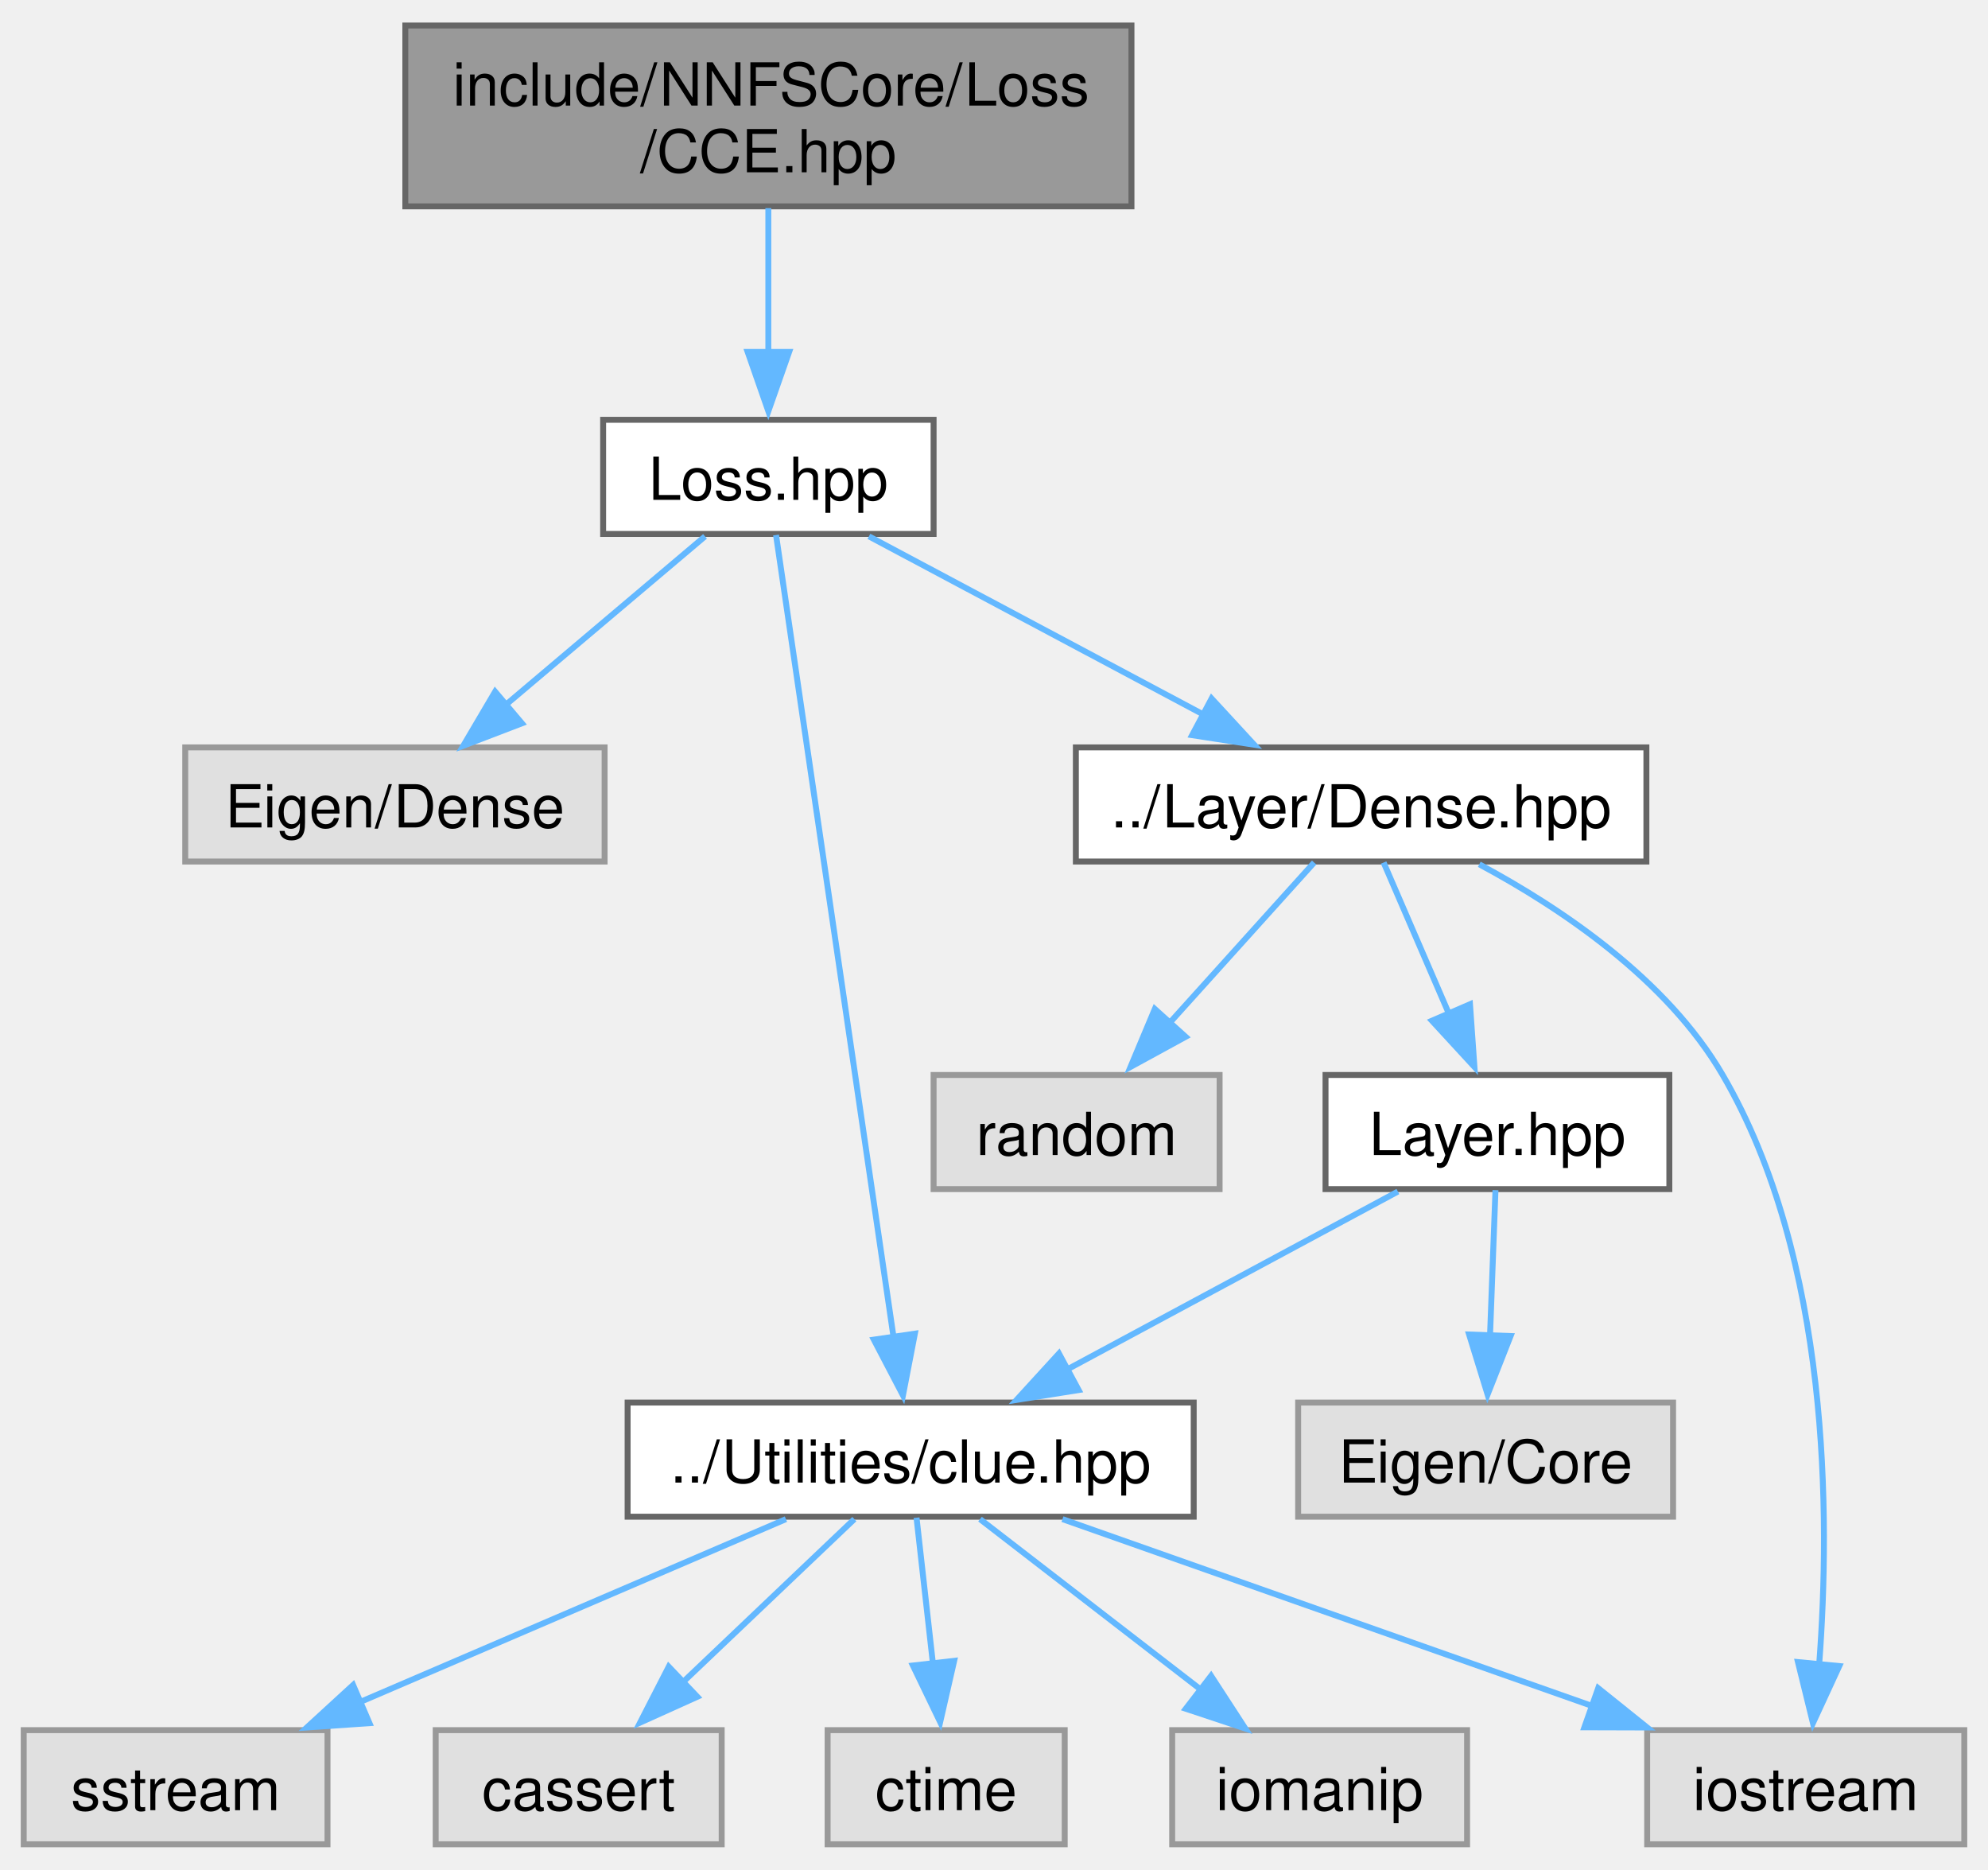
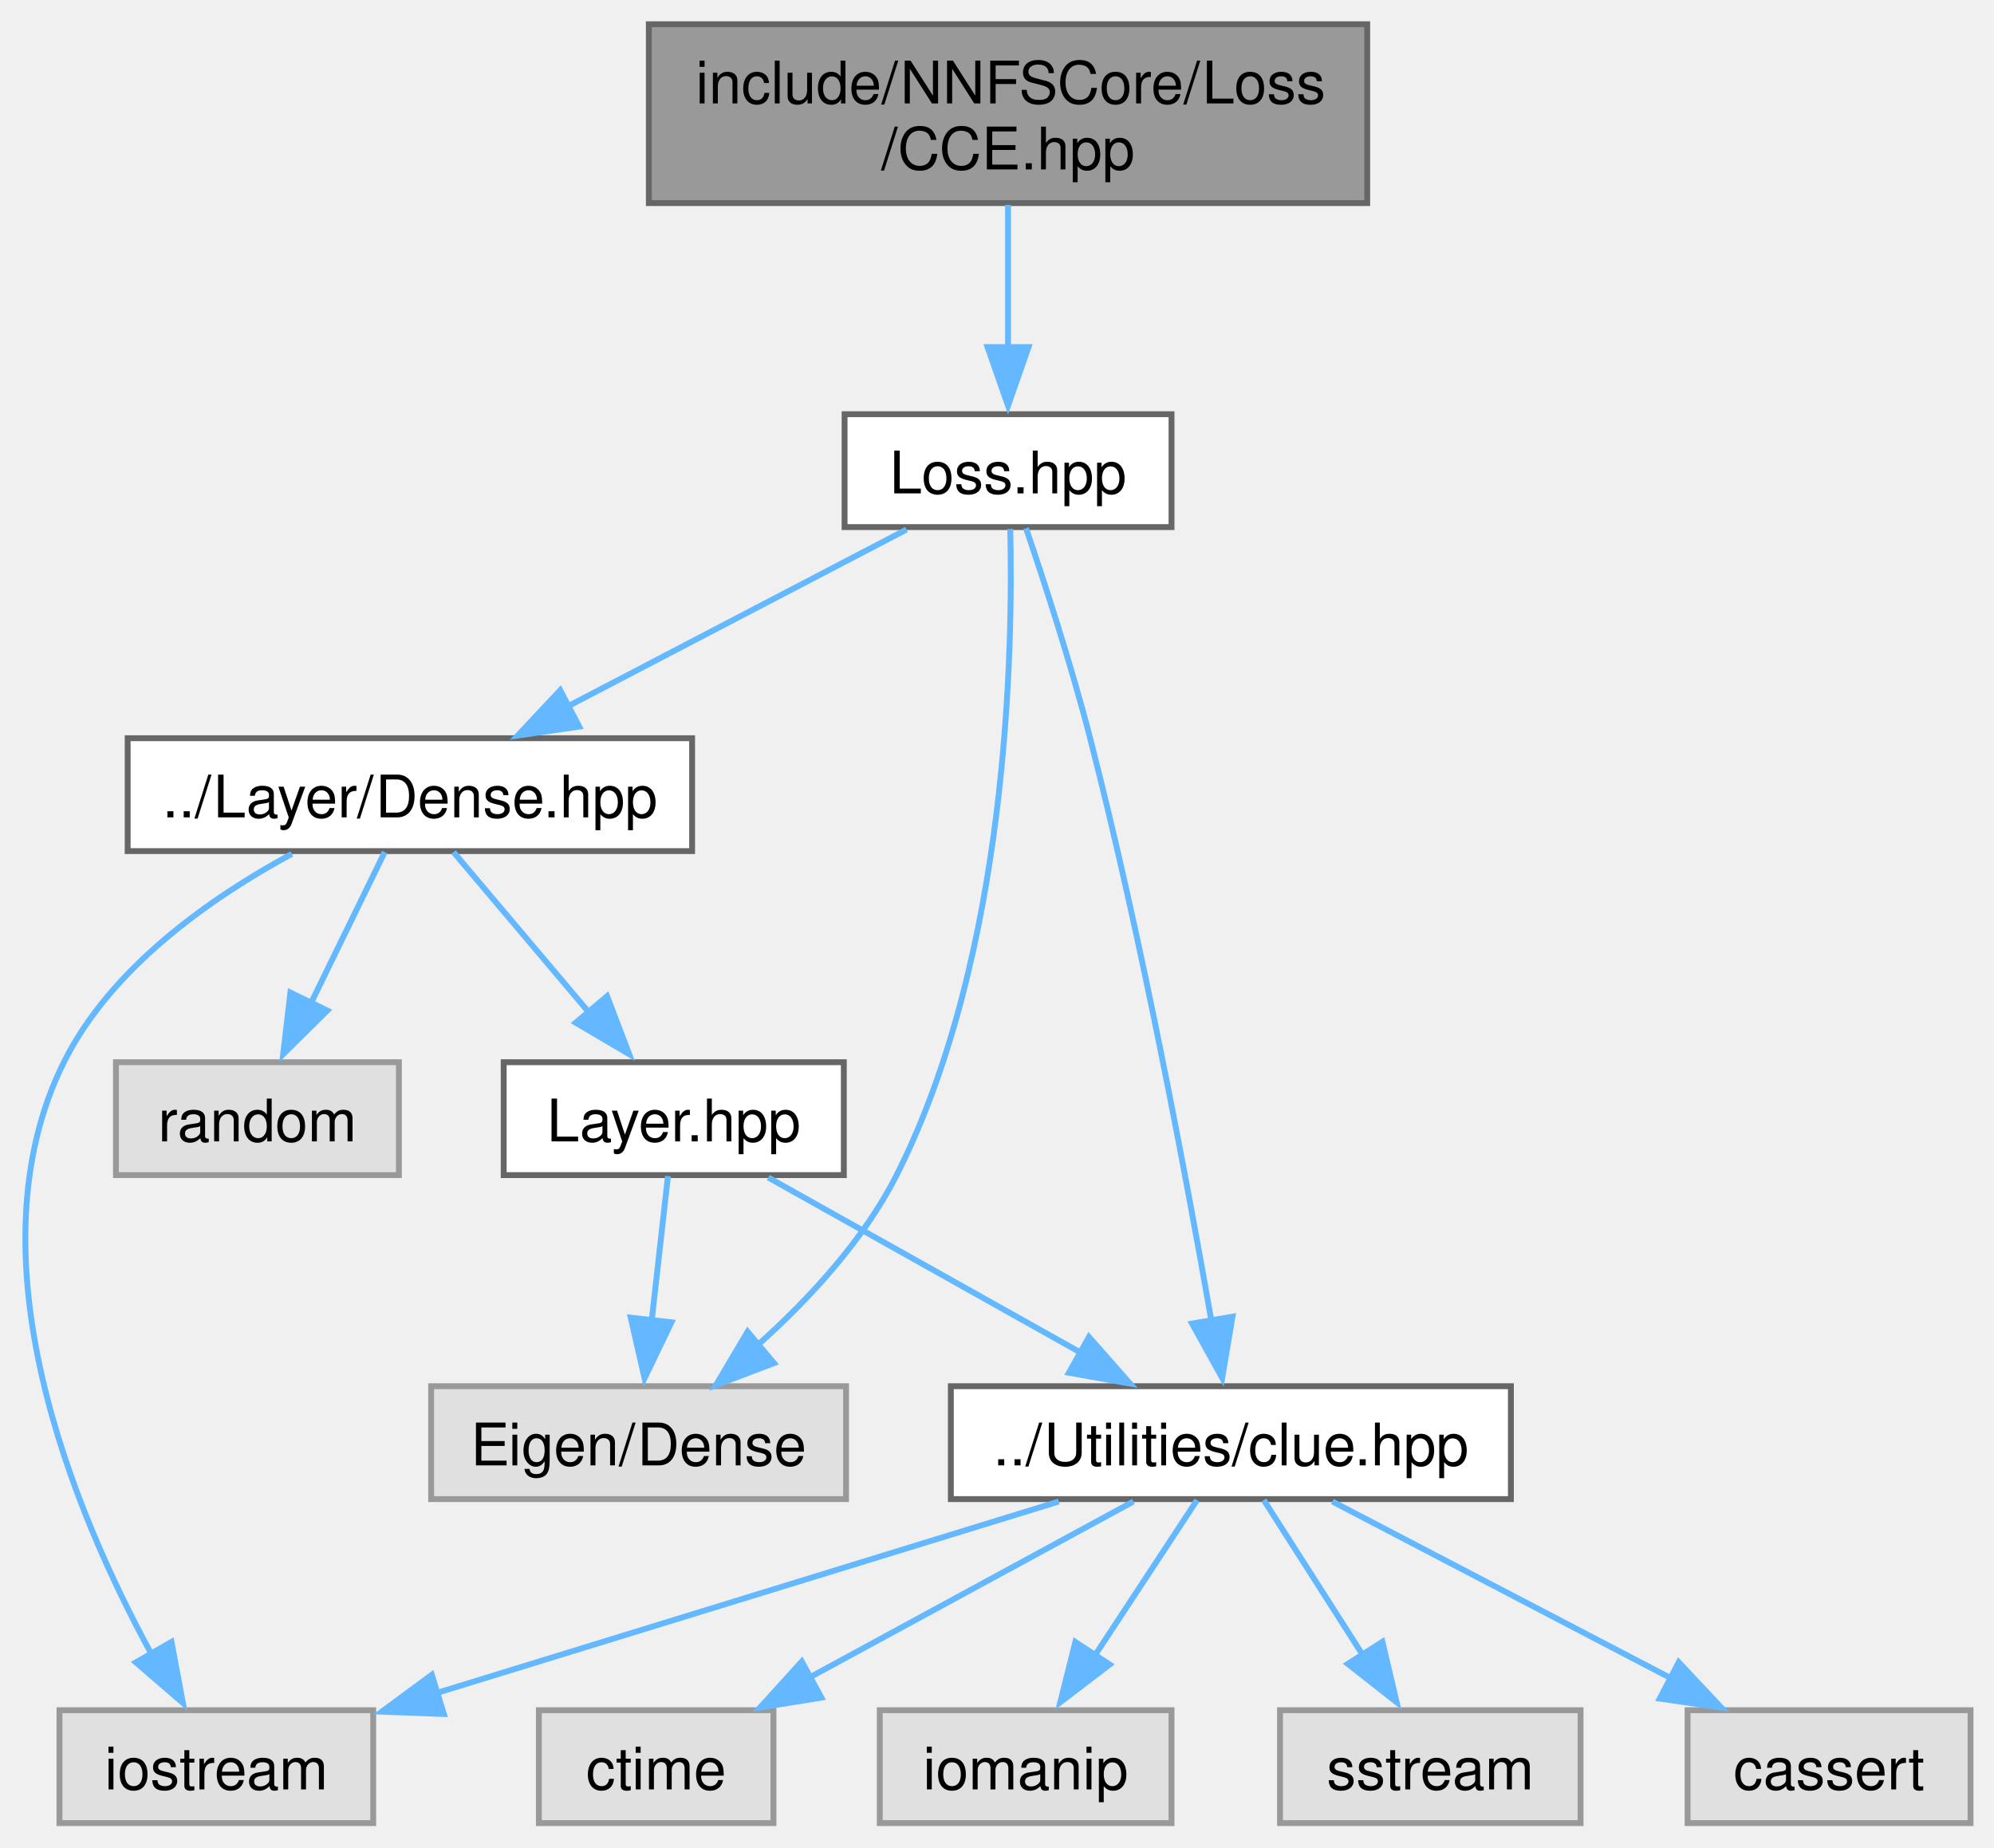
- <svg xmlns="http://www.w3.org/2000/svg" xmlns:xlink="http://www.w3.org/1999/xlink" width="335pt" height="315pt" viewBox="0.00 0.00 335.38 314.75">
+ <svg xmlns="http://www.w3.org/2000/svg" xmlns:xlink="http://www.w3.org/1999/xlink" width="340pt" height="315pt" viewBox="0.00 0.00 340.02 314.75">
  <g id="graph0" class="graph" transform="scale(1 1) rotate(0) translate(4 310.75)">
    <g id="node1" class="node">
      <g id="a_node1">
        <a xlink:title=" ">
-           <polygon fill="#999999" stroke="#666666" points="186.88,-306.75 64.38,-306.75 64.38,-276.25 186.88,-276.25 186.88,-306.75" />
-           <text text-anchor="start" x="72.38" y="-293.25" font-family="Helvetica,sans-Serif" font-size="10.00">include/NNFSCore/Loss</text>
-           <text text-anchor="middle" x="125.62" y="-282" font-family="Helvetica,sans-Serif" font-size="10.00">/CCE.hpp</text>
+           <polygon fill="#999999" stroke="#666666" points="229.14,-306.75 106.64,-306.75 106.64,-276.25 229.14,-276.25 229.14,-306.75" />
+           <text text-anchor="start" x="114.64" y="-293.25" font-family="Helvetica,sans-Serif" font-size="10.00">include/NNFSCore/Loss</text>
+           <text text-anchor="middle" x="167.89" y="-282" font-family="Helvetica,sans-Serif" font-size="10.00">/CCE.hpp</text>
        </a>
      </g>
    </g>
    <g id="node2" class="node">
      <g id="a_node2">
        <a xlink:href="_loss_8hpp.html" target="_top" xlink:title=" ">
-           <polygon fill="white" stroke="#666666" points="153.5,-240.25 97.75,-240.25 97.75,-221 153.5,-221 153.5,-240.25" />
-           <text text-anchor="middle" x="125.62" y="-226.75" font-family="Helvetica,sans-Serif" font-size="10.00">Loss.hpp</text>
+           <polygon fill="white" stroke="#666666" points="195.77,-240.25 140.02,-240.25 140.02,-221 195.77,-221 195.77,-240.25" />
+           <text text-anchor="middle" x="167.89" y="-226.75" font-family="Helvetica,sans-Serif" font-size="10.00">Loss.hpp</text>
        </a>
      </g>
    </g>
    <g id="edge1" class="edge">
-       <path fill="none" stroke="#63b8ff" d="M125.62,-275.95C125.62,-268.62 125.62,-259.62 125.62,-251.66" />
-       <polygon fill="#63b8ff" stroke="#63b8ff" points="129.13,-251.7 125.62,-241.7 122.13,-251.7 129.13,-251.7" />
+       <path fill="none" stroke="#63b8ff" d="M167.89,-275.95C167.89,-268.62 167.89,-259.62 167.89,-251.66" />
+       <polygon fill="#63b8ff" stroke="#63b8ff" points="171.39,-251.7 167.89,-241.7 164.39,-251.7 171.39,-251.7" />
    </g>
    <g id="node3" class="node">
      <g id="a_node3">
        <a xlink:title=" ">
-           <polygon fill="#e0e0e0" stroke="#999999" points="98,-185 27.25,-185 27.25,-165.75 98,-165.75 98,-185" />
-           <text text-anchor="middle" x="62.62" y="-171.5" font-family="Helvetica,sans-Serif" font-size="10.00">Eigen/Dense</text>
+           <polygon fill="#e0e0e0" stroke="#999999" points="140.27,-74.5 69.52,-74.5 69.52,-55.25 140.27,-55.25 140.27,-74.5" />
+           <text text-anchor="middle" x="104.89" y="-61" font-family="Helvetica,sans-Serif" font-size="10.00">Eigen/Dense</text>
        </a>
      </g>
    </g>
    <g id="edge2" class="edge">
-       <path fill="none" stroke="#63b8ff" d="M114.94,-220.59C105.74,-212.82 92.26,-201.42 81.29,-192.15" />
-       <polygon fill="#63b8ff" stroke="#63b8ff" points="84.05,-189.06 74.15,-185.27 79.53,-194.4 84.05,-189.06" />
+       <path fill="none" stroke="#63b8ff" d="M168.27,-220.69C168.77,-200.08 167.89,-148.06 148.89,-110.5 143.3,-99.43 133.96,-89.37 125.32,-81.62" />
+       <polygon fill="#63b8ff" stroke="#63b8ff" points="127.99,-78.44 118.08,-74.68 123.48,-83.8 127.99,-78.44" />
    </g>
    <g id="node4" class="node">
      <g id="a_node4">
        <a xlink:href="clue_8hpp.html" target="_top" xlink:title=" ">
-           <polygon fill="white" stroke="#666666" points="197.38,-74.5 101.88,-74.5 101.88,-55.25 197.38,-55.25 197.38,-74.5" />
-           <text text-anchor="middle" x="149.62" y="-61" font-family="Helvetica,sans-Serif" font-size="10.00">../Utilities/clue.hpp</text>
+           <polygon fill="white" stroke="#666666" points="253.64,-74.5 158.14,-74.5 158.14,-55.25 253.64,-55.25 253.64,-74.5" />
+           <text text-anchor="middle" x="205.89" y="-61" font-family="Helvetica,sans-Serif" font-size="10.00">../Utilities/clue.hpp</text>
        </a>
      </g>
    </g>
    <g id="edge3" class="edge">
-       <path fill="none" stroke="#63b8ff" d="M126.92,-220.82C130.66,-195.28 141.59,-120.7 146.8,-85.15" />
-       <polygon fill="#63b8ff" stroke="#63b8ff" points="150.34,-86.12 148.33,-75.72 143.42,-85.11 150.34,-86.12" />
+       <path fill="none" stroke="#63b8ff" d="M170.96,-220.81C174,-211.87 178.66,-197.58 181.89,-185 190.79,-150.37 198.42,-109.39 202.57,-85.64" />
+       <polygon fill="#63b8ff" stroke="#63b8ff" points="206.17,-86.36 204.41,-75.91 199.27,-85.18 206.17,-86.36" />
    </g>
    <g id="node10" class="node">
      <g id="a_node10">
        <a xlink:href="_dense_8hpp.html" target="_top" xlink:title=" ">
-           <polygon fill="white" stroke="#666666" points="273.75,-185 177.5,-185 177.5,-165.75 273.75,-165.75 273.75,-185" />
-           <text text-anchor="middle" x="225.62" y="-171.5" font-family="Helvetica,sans-Serif" font-size="10.00">../Layer/Dense.hpp</text>
+           <polygon fill="white" stroke="#666666" points="114.02,-185 17.77,-185 17.77,-165.75 114.02,-165.75 114.02,-185" />
+           <text text-anchor="middle" x="65.89" y="-171.5" font-family="Helvetica,sans-Serif" font-size="10.00">../Layer/Dense.hpp</text>
        </a>
      </g>
    </g>
    <g id="edge9" class="edge">
-       <path fill="none" stroke="#63b8ff" d="M142.59,-220.59C158.03,-212.37 181.09,-200.09 198.99,-190.56" />
-       <polygon fill="#63b8ff" stroke="#63b8ff" points="200.4,-193.24 207.58,-185.45 197.11,-187.06 200.4,-193.24" />
+       <path fill="none" stroke="#63b8ff" d="M150.59,-220.59C134.77,-212.33 111.1,-199.98 92.81,-190.43" />
+       <polygon fill="#63b8ff" stroke="#63b8ff" points="94.77,-186.98 84.28,-185.45 91.53,-193.18 94.77,-186.98" />
    </g>
    <g id="node5" class="node">
      <g id="a_node5">
        <a xlink:title=" ">
-           <polygon fill="#e0e0e0" stroke="#999999" points="243.5,-19.25 193.75,-19.25 193.75,0 243.5,0 243.5,-19.25" />
-           <text text-anchor="middle" x="218.62" y="-5.75" font-family="Helvetica,sans-Serif" font-size="10.00">iomanip</text>
+           <polygon fill="#e0e0e0" stroke="#999999" points="195.77,-19.25 146.02,-19.25 146.02,0 195.77,0 195.77,-19.25" />
+           <text text-anchor="middle" x="170.89" y="-5.75" font-family="Helvetica,sans-Serif" font-size="10.00">iomanip</text>
        </a>
      </g>
    </g>
    <g id="edge4" class="edge">
-       <path fill="none" stroke="#63b8ff" d="M161.33,-54.84C171.5,-46.99 186.46,-35.45 198.54,-26.12" />
-       <polygon fill="#63b8ff" stroke="#63b8ff" points="200.31,-28.41 206.09,-19.52 196.04,-22.86 200.31,-28.41" />
+       <path fill="none" stroke="#63b8ff" d="M200.12,-55.08C195.43,-47.96 188.68,-37.68 182.84,-28.8" />
+       <polygon fill="#63b8ff" stroke="#63b8ff" points="185.22,-27.04 176.8,-20.61 179.37,-30.89 185.22,-27.04" />
    </g>
    <g id="node6" class="node">
      <g id="a_node6">
        <a xlink:title=" ">
-           <polygon fill="#e0e0e0" stroke="#999999" points="51.25,-19.25 0,-19.25 0,0 51.25,0 51.25,-19.25" />
-           <text text-anchor="middle" x="25.62" y="-5.75" font-family="Helvetica,sans-Serif" font-size="10.00">sstream</text>
+           <polygon fill="#e0e0e0" stroke="#999999" points="265.52,-19.25 214.27,-19.25 214.27,0 265.52,0 265.52,-19.25" />
+           <text text-anchor="middle" x="239.89" y="-5.75" font-family="Helvetica,sans-Serif" font-size="10.00">sstream</text>
        </a>
      </g>
    </g>
    <g id="edge5" class="edge">
-       <path fill="none" stroke="#63b8ff" d="M128.59,-54.84C108.91,-46.39 79.25,-33.65 56.81,-24.02" />
-       <polygon fill="#63b8ff" stroke="#63b8ff" points="58.33,-20.43 47.76,-19.7 55.57,-26.86 58.33,-20.43" />
+       <path fill="none" stroke="#63b8ff" d="M211.51,-55.08C216.06,-47.96 222.62,-37.68 228.29,-28.8" />
+       <polygon fill="#63b8ff" stroke="#63b8ff" points="231.73,-30.92 234.16,-20.61 225.83,-27.15 231.73,-30.92" />
    </g>
    <g id="node7" class="node">
      <g id="a_node7">
        <a xlink:title=" ">
-           <polygon fill="#e0e0e0" stroke="#999999" points="117.75,-19.25 69.5,-19.25 69.5,0 117.75,0 117.75,-19.25" />
-           <text text-anchor="middle" x="93.62" y="-5.75" font-family="Helvetica,sans-Serif" font-size="10.00">cassert</text>
+           <polygon fill="#e0e0e0" stroke="#999999" points="332.02,-19.25 283.77,-19.25 283.77,0 332.02,0 332.02,-19.25" />
+           <text text-anchor="middle" x="307.89" y="-5.75" font-family="Helvetica,sans-Serif" font-size="10.00">cassert</text>
        </a>
      </g>
    </g>
    <g id="edge6" class="edge">
-       <path fill="none" stroke="#63b8ff" d="M140.13,-54.84C132.11,-47.22 120.44,-36.12 110.8,-26.95" />
-       <polygon fill="#63b8ff" stroke="#63b8ff" points="113.64,-24.88 103.98,-20.52 108.82,-29.95 113.64,-24.88" />
+       <path fill="none" stroke="#63b8ff" d="M223.2,-54.84C239.02,-46.58 262.68,-34.23 280.98,-24.68" />
+       <polygon fill="#63b8ff" stroke="#63b8ff" points="282.26,-27.43 289.51,-19.7 279.02,-21.23 282.26,-27.43" />
    </g>
    <g id="node8" class="node">
      <g id="a_node8">
        <a xlink:title=" ">
-           <polygon fill="#e0e0e0" stroke="#999999" points="327.38,-19.25 273.88,-19.25 273.88,0 327.38,0 327.38,-19.25" />
-           <text text-anchor="middle" x="300.62" y="-5.75" font-family="Helvetica,sans-Serif" font-size="10.00">iostream</text>
+           <polygon fill="#e0e0e0" stroke="#999999" points="59.64,-19.25 6.14,-19.25 6.14,0 59.64,0 59.64,-19.25" />
+           <text text-anchor="middle" x="32.89" y="-5.75" font-family="Helvetica,sans-Serif" font-size="10.00">iostream</text>
        </a>
      </g>
    </g>
    <g id="edge7" class="edge">
-       <path fill="none" stroke="#63b8ff" d="M175.24,-54.84C199.86,-46.16 237.29,-32.96 264.85,-23.24" />
-       <polygon fill="#63b8ff" stroke="#63b8ff" points="265.62,-26.33 273.88,-19.7 263.29,-19.73 265.62,-26.33" />
+       <path fill="none" stroke="#63b8ff" d="M176.55,-54.84C147.27,-45.83 102.19,-31.95 70.35,-22.15" />
+       <polygon fill="#63b8ff" stroke="#63b8ff" points="71.69,-18.6 61.1,-19 69.63,-25.29 71.69,-18.6" />
    </g>
    <g id="node9" class="node">
      <g id="a_node9">
        <a xlink:title=" ">
-           <polygon fill="#e0e0e0" stroke="#999999" points="175.62,-19.25 135.62,-19.25 135.62,0 175.62,0 175.62,-19.25" />
-           <text text-anchor="middle" x="155.62" y="-5.75" font-family="Helvetica,sans-Serif" font-size="10.00">ctime</text>
+           <polygon fill="#e0e0e0" stroke="#999999" points="127.89,-19.25 87.89,-19.25 87.89,0 127.89,0 127.89,-19.25" />
+           <text text-anchor="middle" x="107.89" y="-5.75" font-family="Helvetica,sans-Serif" font-size="10.00">ctime</text>
        </a>
      </g>
    </g>
    <g id="edge8" class="edge">
-       <path fill="none" stroke="#63b8ff" d="M150.62,-55.08C151.37,-48.42 152.43,-38.99 153.38,-30.53" />
-       <polygon fill="#63b8ff" stroke="#63b8ff" points="156.97,-30.94 154.61,-20.61 150.01,-30.15 156.97,-30.94" />
+       <path fill="none" stroke="#63b8ff" d="M189.27,-54.84C174.21,-46.66 151.75,-34.46 134.24,-24.94" />
+       <polygon fill="#63b8ff" stroke="#63b8ff" points="136.06,-21.4 125.6,-19.7 132.72,-27.55 136.06,-21.4" />
    </g>
    <g id="edge10" class="edge">
-       <path fill="none" stroke="#63b8ff" d="M245.56,-165.28C259.49,-157.81 277.24,-145.84 286.62,-129.75 304.76,-98.67 304.79,-55.27 302.9,-30.34" />
-       <polygon fill="#63b8ff" stroke="#63b8ff" points="306.29,-30.06 301.85,-20.44 299.32,-30.73 306.29,-30.06" />
+       <path fill="none" stroke="#63b8ff" d="M45.76,-165.27C32.04,-157.85 14.96,-145.96 6.89,-129.75 -9.61,-96.57 8.62,-53.05 21.8,-28.86" />
+       <polygon fill="#63b8ff" stroke="#63b8ff" points="25.24,-30.9 27.19,-20.48 19.17,-27.41 25.24,-30.9" />
    </g>
    <g id="node11" class="node">
      <g id="a_node11">
        <a xlink:title=" ">
-           <polygon fill="#e0e0e0" stroke="#999999" points="201.75,-129.75 153.5,-129.75 153.5,-110.5 201.75,-110.5 201.75,-129.75" />
-           <text text-anchor="middle" x="177.62" y="-116.25" font-family="Helvetica,sans-Serif" font-size="10.00">random</text>
+           <polygon fill="#e0e0e0" stroke="#999999" points="64.02,-129.75 15.77,-129.75 15.77,-110.5 64.02,-110.5 64.02,-129.75" />
+           <text text-anchor="middle" x="39.89" y="-116.25" font-family="Helvetica,sans-Serif" font-size="10.00">random</text>
        </a>
      </g>
    </g>
    <g id="edge11" class="edge">
-       <path fill="none" stroke="#63b8ff" d="M217.7,-165.58C211,-158.15 201.21,-147.29 192.98,-138.16" />
-       <polygon fill="#63b8ff" stroke="#63b8ff" points="196.02,-136.19 186.72,-131.11 190.82,-140.88 196.02,-136.19" />
+       <path fill="none" stroke="#63b8ff" d="M61.6,-165.58C58.2,-158.61 53.32,-148.62 49.05,-139.87" />
+       <polygon fill="#63b8ff" stroke="#63b8ff" points="51.81,-138.56 44.28,-131.11 45.52,-141.63 51.81,-138.56" />
    </g>
    <g id="node12" class="node">
      <g id="a_node12">
        <a xlink:href="_layer_8hpp.html" target="_top" xlink:title=" ">
-           <polygon fill="white" stroke="#666666" points="277.62,-129.75 219.62,-129.75 219.62,-110.5 277.62,-110.5 277.62,-129.75" />
-           <text text-anchor="middle" x="248.62" y="-116.25" font-family="Helvetica,sans-Serif" font-size="10.00">Layer.hpp</text>
+           <polygon fill="white" stroke="#666666" points="139.89,-129.75 81.89,-129.75 81.89,-110.5 139.89,-110.5 139.89,-129.75" />
+           <text text-anchor="middle" x="110.89" y="-116.25" font-family="Helvetica,sans-Serif" font-size="10.00">Layer.hpp</text>
        </a>
      </g>
    </g>
    <g id="edge12" class="edge">
-       <path fill="none" stroke="#63b8ff" d="M229.42,-165.58C232.4,-158.69 236.66,-148.84 240.4,-140.16" />
-       <polygon fill="#63b8ff" stroke="#63b8ff" points="243.99,-141.68 244.74,-131.11 237.57,-138.9 243.99,-141.68" />
+       <path fill="none" stroke="#63b8ff" d="M73.33,-165.58C79.54,-158.23 88.6,-147.51 96.26,-138.44" />
+       <polygon fill="#63b8ff" stroke="#63b8ff" points="99.52,-141.01 103.3,-131.11 94.17,-136.49 99.52,-141.01" />
+     </g>
+     <g id="edge13" class="edge">
+       <path fill="none" stroke="#63b8ff" d="M109.9,-110.33C109.15,-103.67 108.09,-94.24 107.14,-85.78" />
+       <polygon fill="#63b8ff" stroke="#63b8ff" points="110.5,-85.4 105.91,-75.86 103.55,-86.19 110.5,-85.4" />
    </g>
    <g id="edge14" class="edge">
-       <path fill="none" stroke="#63b8ff" d="M231.83,-110.09C216.47,-101.83 193.51,-89.48 175.75,-79.93" />
-       <polygon fill="#63b8ff" stroke="#63b8ff" points="177.97,-76.61 167.5,-74.95 174.65,-82.77 177.97,-76.61" />
-     </g>
-     <g id="node13" class="node">
-       <g id="a_node13">
-         <a xlink:title=" ">
-           <polygon fill="#e0e0e0" stroke="#999999" points="278.25,-74.5 215,-74.5 215,-55.25 278.25,-55.25 278.25,-74.5" />
-           <text text-anchor="middle" x="246.62" y="-61" font-family="Helvetica,sans-Serif" font-size="10.00">Eigen/Core</text>
-         </a>
-       </g>
-     </g>
-     <g id="edge13" class="edge">
-       <path fill="none" stroke="#63b8ff" d="M248.29,-110.33C248.04,-103.67 247.69,-94.24 247.37,-85.78" />
-       <polygon fill="#63b8ff" stroke="#63b8ff" points="250.84,-85.72 246.96,-75.86 243.84,-85.98 250.84,-85.72" />
+       <path fill="none" stroke="#63b8ff" d="M127.01,-110.09C141.61,-101.91 163.38,-89.71 180.35,-80.19" />
+       <polygon fill="#63b8ff" stroke="#63b8ff" points="181.69,-82.9 188.7,-74.95 178.27,-76.79 181.69,-82.9" />
    </g>
  </g>
</svg>
